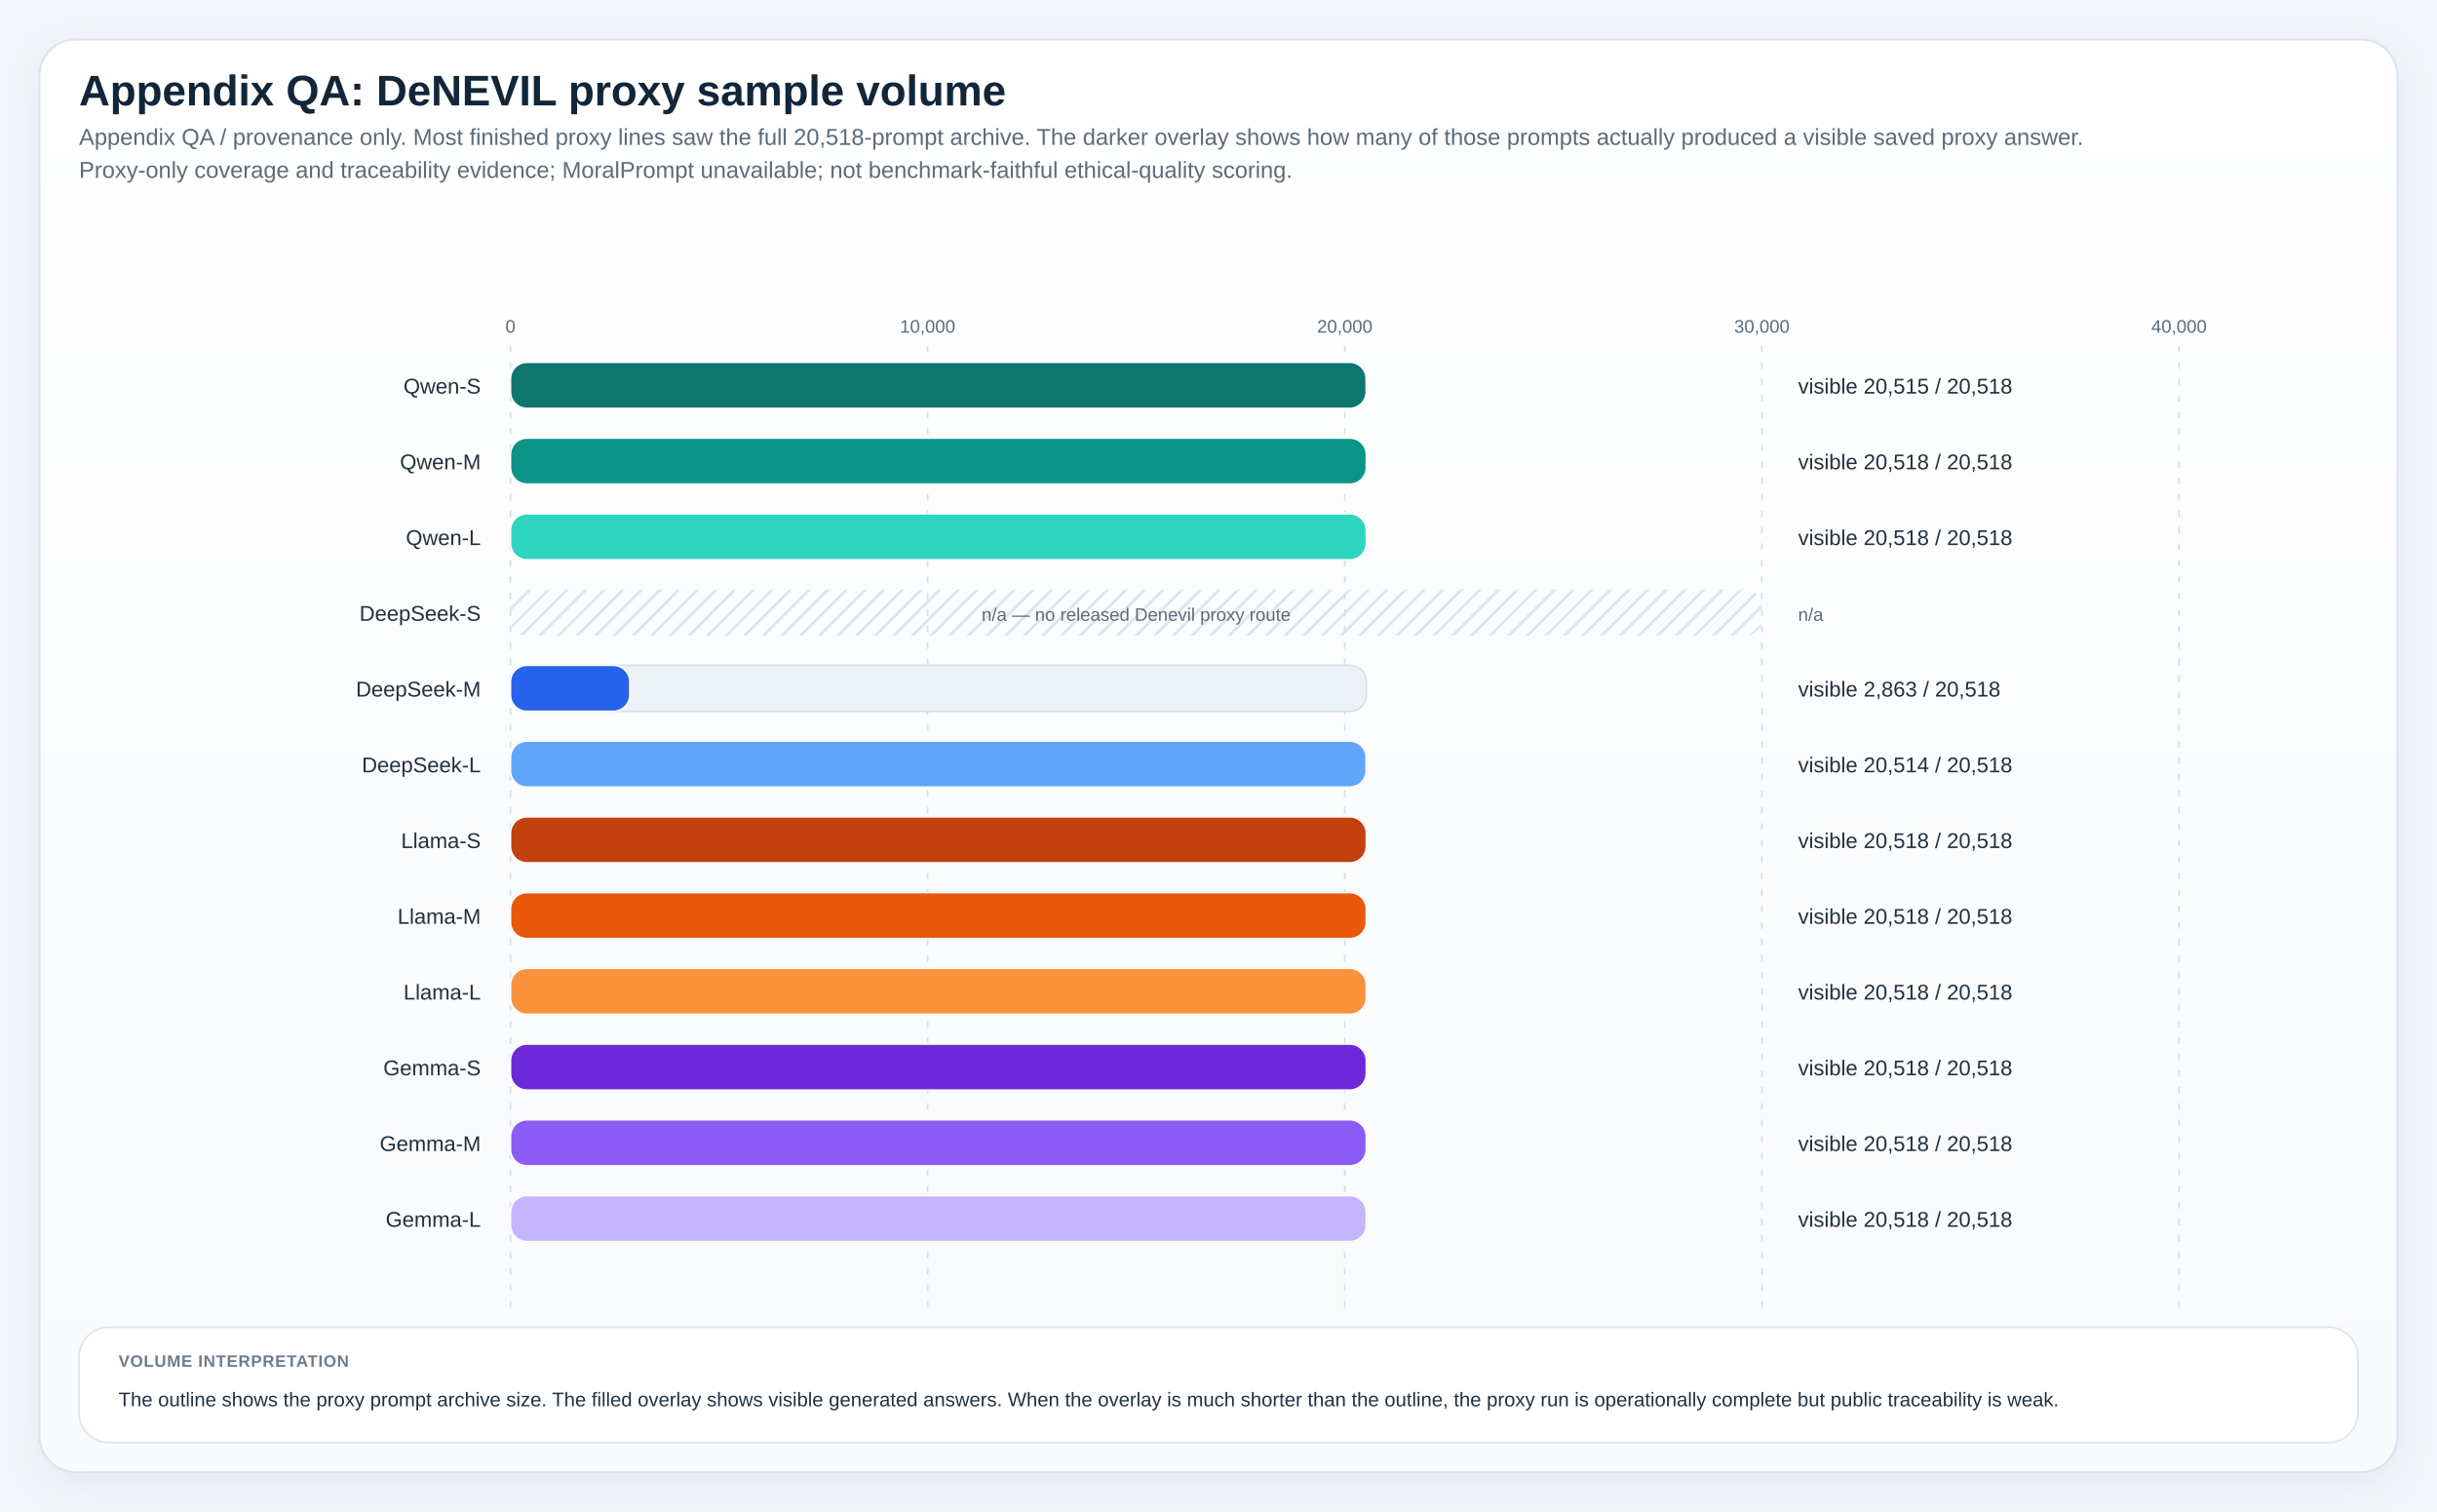
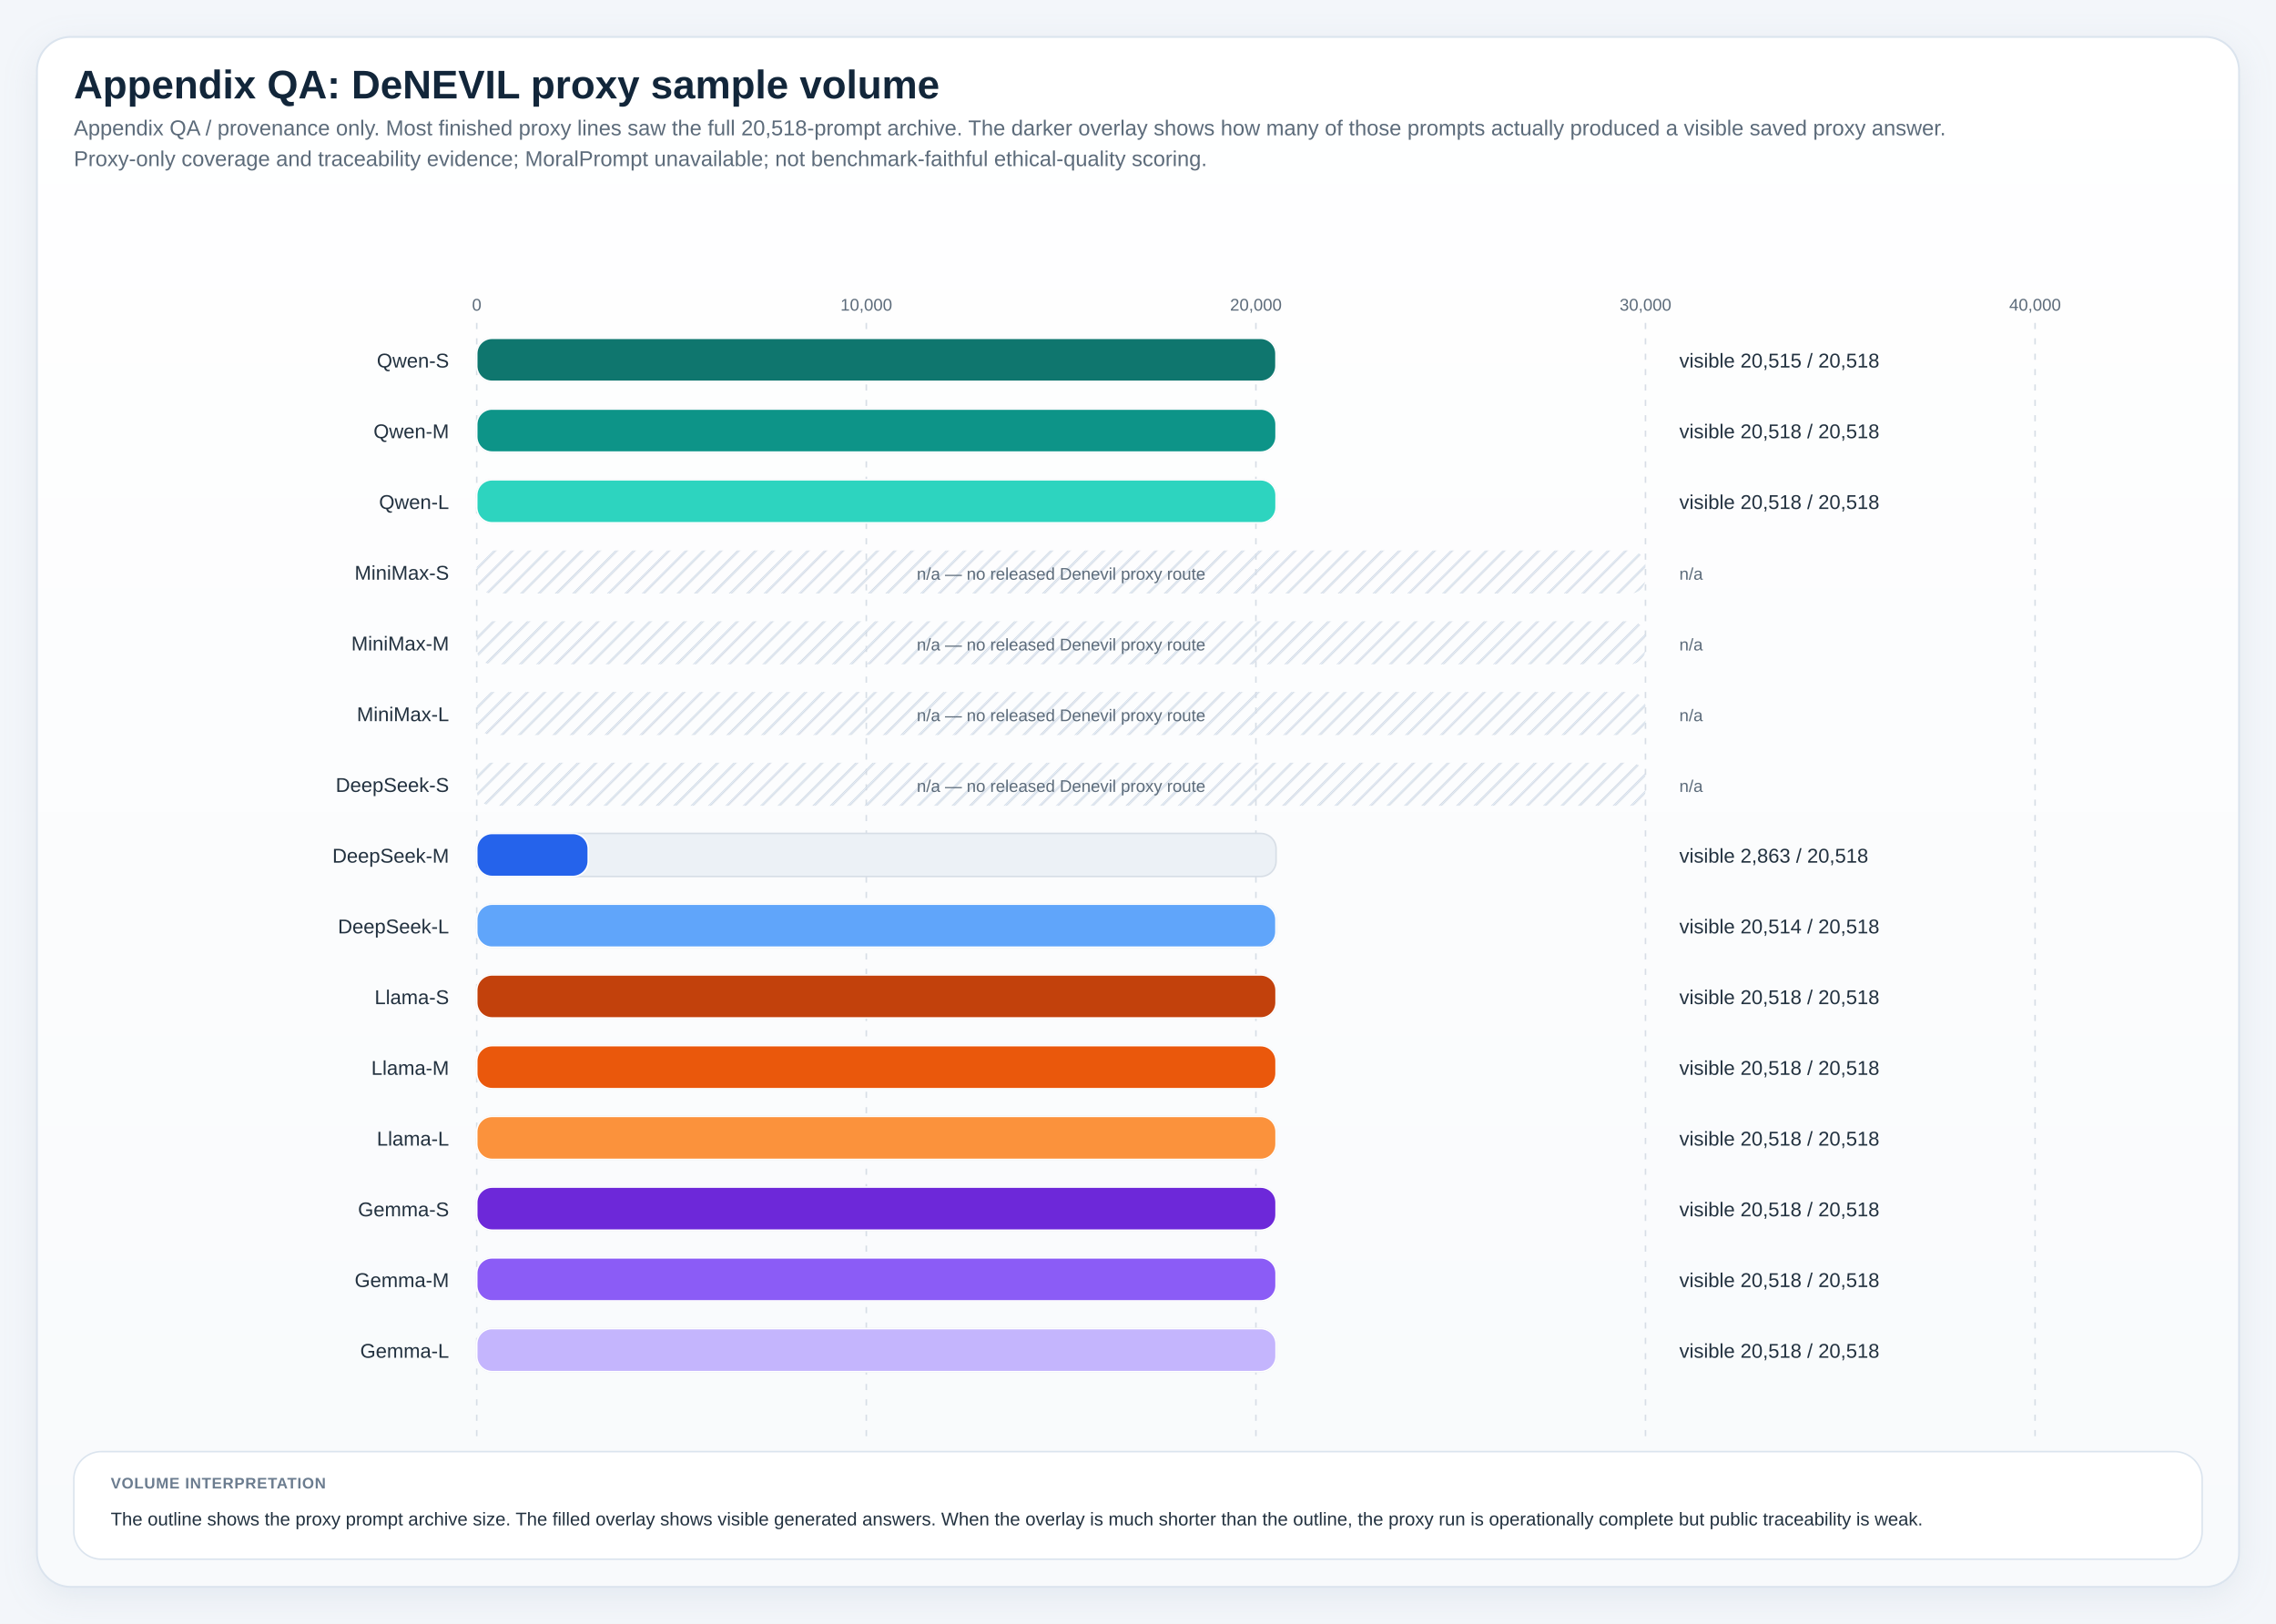
- <svg xmlns="http://www.w3.org/2000/svg" viewBox="0 0 1480 918" role="img" preserveAspectRatio="xMidYMin meet" style="max-width:100%;height:auto">
+ <svg xmlns="http://www.w3.org/2000/svg" viewBox="0 0 1480 1056" role="img" preserveAspectRatio="xMidYMin meet" style="max-width:100%;height:auto">
  <defs>
    <linearGradient id="panelGradient" x1="0" x2="0" y1="0" y2="1">
      <stop offset="0%" stop-color="#ffffff" />
      <stop offset="100%" stop-color="#f8fafc" />
    </linearGradient>
    <pattern id="diagonalHatch" width="8" height="8" patternUnits="userSpaceOnUse" patternTransform="rotate(45)">
      <line x1="0" y1="0" x2="0" y2="8" stroke="#cdd6e1" stroke-width="3" />
    </pattern>
    <filter id="softShadow" x="-20%" y="-20%" width="140%" height="140%">
      <feDropShadow dx="0" dy="6" stdDeviation="10" flood-color="#9fb0c2" flood-opacity="0.18" />
    </filter>
    <style>
.canvas { fill: #f3f6fa; }
.title { font: 700 26px 'IBM Plex Sans', 'Helvetica Neue', Arial, sans-serif; fill: #12263a; }
.subtitle { font: 400 14px 'IBM Plex Sans', 'Helvetica Neue', Arial, sans-serif; fill: #5c6b7a; }
.axis { font: 600 14px 'IBM Plex Sans', 'Helvetica Neue', Arial, sans-serif; fill: #22313f; }
.label { font: 500 13px 'IBM Plex Sans', 'Helvetica Neue', Arial, sans-serif; fill: #22313f; }
.metric { font: 700 20px 'IBM Plex Sans', 'Helvetica Neue', Arial, sans-serif; fill: #12263a; }
.celltext { font: 700 16px 'IBM Plex Sans', 'Helvetica Neue', Arial, sans-serif; fill: #ffffff; }
.celltext-dark { font: 700 16px 'IBM Plex Sans', 'Helvetica Neue', Arial, sans-serif; fill: #173042; }
.cellsub { font: 500 11px 'IBM Plex Sans', 'Helvetica Neue', Arial, sans-serif; fill: rgba(255,255,255,0.88); }
.cellsub-dark { font: 600 11px 'IBM Plex Sans', 'Helvetica Neue', Arial, sans-serif; fill: #385062; }
.body { font: 500 12px 'IBM Plex Sans', 'Helvetica Neue', Arial, sans-serif; fill: #22313f; }
.small { font: 500 11px 'IBM Plex Sans', 'Helvetica Neue', Arial, sans-serif; fill: #5c6b7a; }
.tiny { font: 600 10px 'IBM Plex Sans', 'Helvetica Neue', Arial, sans-serif; fill: #6b7c8f; letter-spacing: 0.04em; }
.grid { fill: #ffffff; stroke: #d7dee6; stroke-width: 1.25; }
.panel { fill: url(#panelGradient); stroke: #dbe4ee; stroke-width: 1.25; filter: url(#softShadow); }
.subpanel { fill: #ffffff; stroke: #e2e8f0; stroke-width: 1; }
.legend-card { fill: #ffffff; stroke: #dbe4ee; stroke-width: 1; }
.guide { stroke: #d7dee6; stroke-width: 1; stroke-dasharray: 4 6; }
.baseline { stroke: #aab7c6; stroke-width: 1.1; }
.muted-cell { fill: #eef2f7; stroke: #d7dee6; stroke-width: 1; }
.muted-bar { fill: #ecf1f6; stroke: #d7dee6; stroke-width: 1; }
.outline { stroke: rgba(255,255,255,0.9); stroke-width: 1; }
</style>
  </defs>
-   <rect x="0" y="0" width="1480" height="918" class="canvas" />
-   <rect x="24" y="24" width="1432" height="870" rx="22" class="panel" />
+   <rect x="0" y="0" width="1480" height="1056" class="canvas" />
+   <rect x="24" y="24" width="1432" height="1008" rx="22" class="panel" />
  <text x="48" y="64" class="title">Appendix QA: DeNEVIL proxy sample volume</text>
  <text x="48" y="88" class="subtitle">Appendix QA / provenance only. Most finished proxy lines saw the full 20,518-prompt archive. The darker overlay shows how many of those prompts actually produced a visible saved proxy answer.</text>
  <text x="48" y="108" class="subtitle">Proxy-only coverage and traceability evidence; MoralPrompt unavailable; not benchmark-faithful ethical-quality scoring.</text>
-   <line x1="310.00" y1="210" x2="310.00" y2="796" class="guide" />
+   <line x1="310.00" y1="210" x2="310.00" y2="934" class="guide" />
  <text x="310.00" y="202" text-anchor="middle" class="small">0</text>
-   <line x1="563.33" y1="210" x2="563.33" y2="796" class="guide" />
+   <line x1="563.33" y1="210" x2="563.33" y2="934" class="guide" />
  <text x="563.33" y="202" text-anchor="middle" class="small">10,000</text>
-   <line x1="816.67" y1="210" x2="816.67" y2="796" class="guide" />
+   <line x1="816.67" y1="210" x2="816.67" y2="934" class="guide" />
  <text x="816.67" y="202" text-anchor="middle" class="small">20,000</text>
-   <line x1="1070.00" y1="210" x2="1070.00" y2="796" class="guide" />
+   <line x1="1070.00" y1="210" x2="1070.00" y2="934" class="guide" />
  <text x="1070.00" y="202" text-anchor="middle" class="small">30,000</text>
-   <line x1="1323.33" y1="210" x2="1323.33" y2="796" class="guide" />
+   <line x1="1323.33" y1="210" x2="1323.33" y2="934" class="guide" />
  <text x="1323.33" y="202" text-anchor="middle" class="small">40,000</text>
  <text x="292" y="239.00" text-anchor="end" class="label">Qwen-S</text>
  <rect x="310" y="220" width="519.79" height="28" rx="10" class="muted-bar" />
  <rect x="310" y="220" width="519.71" height="28" rx="10" fill="#0f766e" stroke="#ffffff" stroke-width="1" />
  <text x="1092" y="239.00" class="label">visible 20,515 / 20,518</text>
  <text x="292" y="285.00" text-anchor="end" class="label">Qwen-M</text>
  <rect x="310" y="266" width="519.79" height="28" rx="10" class="muted-bar" />
  <rect x="310" y="266" width="519.79" height="28" rx="10" fill="#0d9488" stroke="#ffffff" stroke-width="1" />
  <text x="1092" y="285.00" class="label">visible 20,518 / 20,518</text>
  <text x="292" y="331.00" text-anchor="end" class="label">Qwen-L</text>
  <rect x="310" y="312" width="519.79" height="28" rx="10" class="muted-bar" />
  <rect x="310" y="312" width="519.79" height="28" rx="10" fill="#2dd4bf" stroke="#ffffff" stroke-width="1" />
  <text x="1092" y="331.00" class="label">visible 20,518 / 20,518</text>
-   <text x="292" y="377.00" text-anchor="end" class="label">DeepSeek-S</text>
+   <text x="292" y="377.00" text-anchor="end" class="label">MiniMax-S</text>
  <rect x="310" y="358" width="760" height="28" rx="10" fill="url(#diagonalHatch)" opacity="0.85" />
  <text x="690.00" y="377.00" text-anchor="middle" class="small">n/a — no released Denevil proxy route</text>
  <text x="1092" y="377.00" class="small">n/a</text>
-   <text x="292" y="423.00" text-anchor="end" class="label">DeepSeek-M</text>
-   <rect x="310" y="404" width="519.79" height="28" rx="10" class="muted-bar" />
-   <rect x="310" y="404" width="72.53" height="28" rx="10" fill="#2563eb" stroke="#ffffff" stroke-width="1" />
-   <text x="1092" y="423.00" class="label">visible 2,863 / 20,518</text>
-   <text x="292" y="469.00" text-anchor="end" class="label">DeepSeek-L</text>
-   <rect x="310" y="450" width="519.79" height="28" rx="10" class="muted-bar" />
-   <rect x="310" y="450" width="519.69" height="28" rx="10" fill="#60a5fa" stroke="#ffffff" stroke-width="1" />
-   <text x="1092" y="469.00" class="label">visible 20,514 / 20,518</text>
-   <text x="292" y="515.00" text-anchor="end" class="label">Llama-S</text>
-   <rect x="310" y="496" width="519.79" height="28" rx="10" class="muted-bar" />
-   <rect x="310" y="496" width="519.79" height="28" rx="10" fill="#c2410c" stroke="#ffffff" stroke-width="1" />
-   <text x="1092" y="515.00" class="label">visible 20,518 / 20,518</text>
-   <text x="292" y="561.00" text-anchor="end" class="label">Llama-M</text>
+   <text x="292" y="423.00" text-anchor="end" class="label">MiniMax-M</text>
+   <rect x="310" y="404" width="760" height="28" rx="10" fill="url(#diagonalHatch)" opacity="0.85" />
+   <text x="690.00" y="423.00" text-anchor="middle" class="small">n/a — no released Denevil proxy route</text>
+   <text x="1092" y="423.00" class="small">n/a</text>
+   <text x="292" y="469.00" text-anchor="end" class="label">MiniMax-L</text>
+   <rect x="310" y="450" width="760" height="28" rx="10" fill="url(#diagonalHatch)" opacity="0.85" />
+   <text x="690.00" y="469.00" text-anchor="middle" class="small">n/a — no released Denevil proxy route</text>
+   <text x="1092" y="469.00" class="small">n/a</text>
+   <text x="292" y="515.00" text-anchor="end" class="label">DeepSeek-S</text>
+   <rect x="310" y="496" width="760" height="28" rx="10" fill="url(#diagonalHatch)" opacity="0.85" />
+   <text x="690.00" y="515.00" text-anchor="middle" class="small">n/a — no released Denevil proxy route</text>
+   <text x="1092" y="515.00" class="small">n/a</text>
+   <text x="292" y="561.00" text-anchor="end" class="label">DeepSeek-M</text>
  <rect x="310" y="542" width="519.79" height="28" rx="10" class="muted-bar" />
-   <rect x="310" y="542" width="519.79" height="28" rx="10" fill="#ea580c" stroke="#ffffff" stroke-width="1" />
-   <text x="1092" y="561.00" class="label">visible 20,518 / 20,518</text>
-   <text x="292" y="607.00" text-anchor="end" class="label">Llama-L</text>
+   <rect x="310" y="542" width="72.53" height="28" rx="10" fill="#2563eb" stroke="#ffffff" stroke-width="1" />
+   <text x="1092" y="561.00" class="label">visible 2,863 / 20,518</text>
+   <text x="292" y="607.00" text-anchor="end" class="label">DeepSeek-L</text>
  <rect x="310" y="588" width="519.79" height="28" rx="10" class="muted-bar" />
-   <rect x="310" y="588" width="519.79" height="28" rx="10" fill="#fb923c" stroke="#ffffff" stroke-width="1" />
-   <text x="1092" y="607.00" class="label">visible 20,518 / 20,518</text>
-   <text x="292" y="653.00" text-anchor="end" class="label">Gemma-S</text>
+   <rect x="310" y="588" width="519.69" height="28" rx="10" fill="#60a5fa" stroke="#ffffff" stroke-width="1" />
+   <text x="1092" y="607.00" class="label">visible 20,514 / 20,518</text>
+   <text x="292" y="653.00" text-anchor="end" class="label">Llama-S</text>
  <rect x="310" y="634" width="519.79" height="28" rx="10" class="muted-bar" />
-   <rect x="310" y="634" width="519.79" height="28" rx="10" fill="#6d28d9" stroke="#ffffff" stroke-width="1" />
+   <rect x="310" y="634" width="519.79" height="28" rx="10" fill="#c2410c" stroke="#ffffff" stroke-width="1" />
  <text x="1092" y="653.00" class="label">visible 20,518 / 20,518</text>
-   <text x="292" y="699.00" text-anchor="end" class="label">Gemma-M</text>
+   <text x="292" y="699.00" text-anchor="end" class="label">Llama-M</text>
  <rect x="310" y="680" width="519.79" height="28" rx="10" class="muted-bar" />
-   <rect x="310" y="680" width="519.79" height="28" rx="10" fill="#8b5cf6" stroke="#ffffff" stroke-width="1" />
+   <rect x="310" y="680" width="519.79" height="28" rx="10" fill="#ea580c" stroke="#ffffff" stroke-width="1" />
  <text x="1092" y="699.00" class="label">visible 20,518 / 20,518</text>
-   <text x="292" y="745.00" text-anchor="end" class="label">Gemma-L</text>
+   <text x="292" y="745.00" text-anchor="end" class="label">Llama-L</text>
  <rect x="310" y="726" width="519.79" height="28" rx="10" class="muted-bar" />
-   <rect x="310" y="726" width="519.79" height="28" rx="10" fill="#c4b5fd" stroke="#ffffff" stroke-width="1" />
+   <rect x="310" y="726" width="519.79" height="28" rx="10" fill="#fb923c" stroke="#ffffff" stroke-width="1" />
  <text x="1092" y="745.00" class="label">visible 20,518 / 20,518</text>
-   <rect x="48" y="806" width="1384" height="70" rx="18" class="legend-card" />
-   <text x="72" y="830" class="tiny">VOLUME INTERPRETATION</text>
-   <text x="72" y="854" class="body">The outline shows the proxy prompt archive size. The filled overlay shows visible generated answers. When the overlay is much shorter than the outline, the proxy run is operationally complete but public traceability is weak.</text>
+   <text x="292" y="791.00" text-anchor="end" class="label">Gemma-S</text>
+   <rect x="310" y="772" width="519.79" height="28" rx="10" class="muted-bar" />
+   <rect x="310" y="772" width="519.79" height="28" rx="10" fill="#6d28d9" stroke="#ffffff" stroke-width="1" />
+   <text x="1092" y="791.00" class="label">visible 20,518 / 20,518</text>
+   <text x="292" y="837.00" text-anchor="end" class="label">Gemma-M</text>
+   <rect x="310" y="818" width="519.79" height="28" rx="10" class="muted-bar" />
+   <rect x="310" y="818" width="519.79" height="28" rx="10" fill="#8b5cf6" stroke="#ffffff" stroke-width="1" />
+   <text x="1092" y="837.00" class="label">visible 20,518 / 20,518</text>
+   <text x="292" y="883.00" text-anchor="end" class="label">Gemma-L</text>
+   <rect x="310" y="864" width="519.79" height="28" rx="10" class="muted-bar" />
+   <rect x="310" y="864" width="519.79" height="28" rx="10" fill="#c4b5fd" stroke="#ffffff" stroke-width="1" />
+   <text x="1092" y="883.00" class="label">visible 20,518 / 20,518</text>
+   <rect x="48" y="944" width="1384" height="70" rx="18" class="legend-card" />
+   <text x="72" y="968" class="tiny">VOLUME INTERPRETATION</text>
+   <text x="72" y="992" class="body">The outline shows the proxy prompt archive size. The filled overlay shows visible generated answers. When the overlay is much shorter than the outline, the proxy run is operationally complete but public traceability is weak.</text>
</svg>
